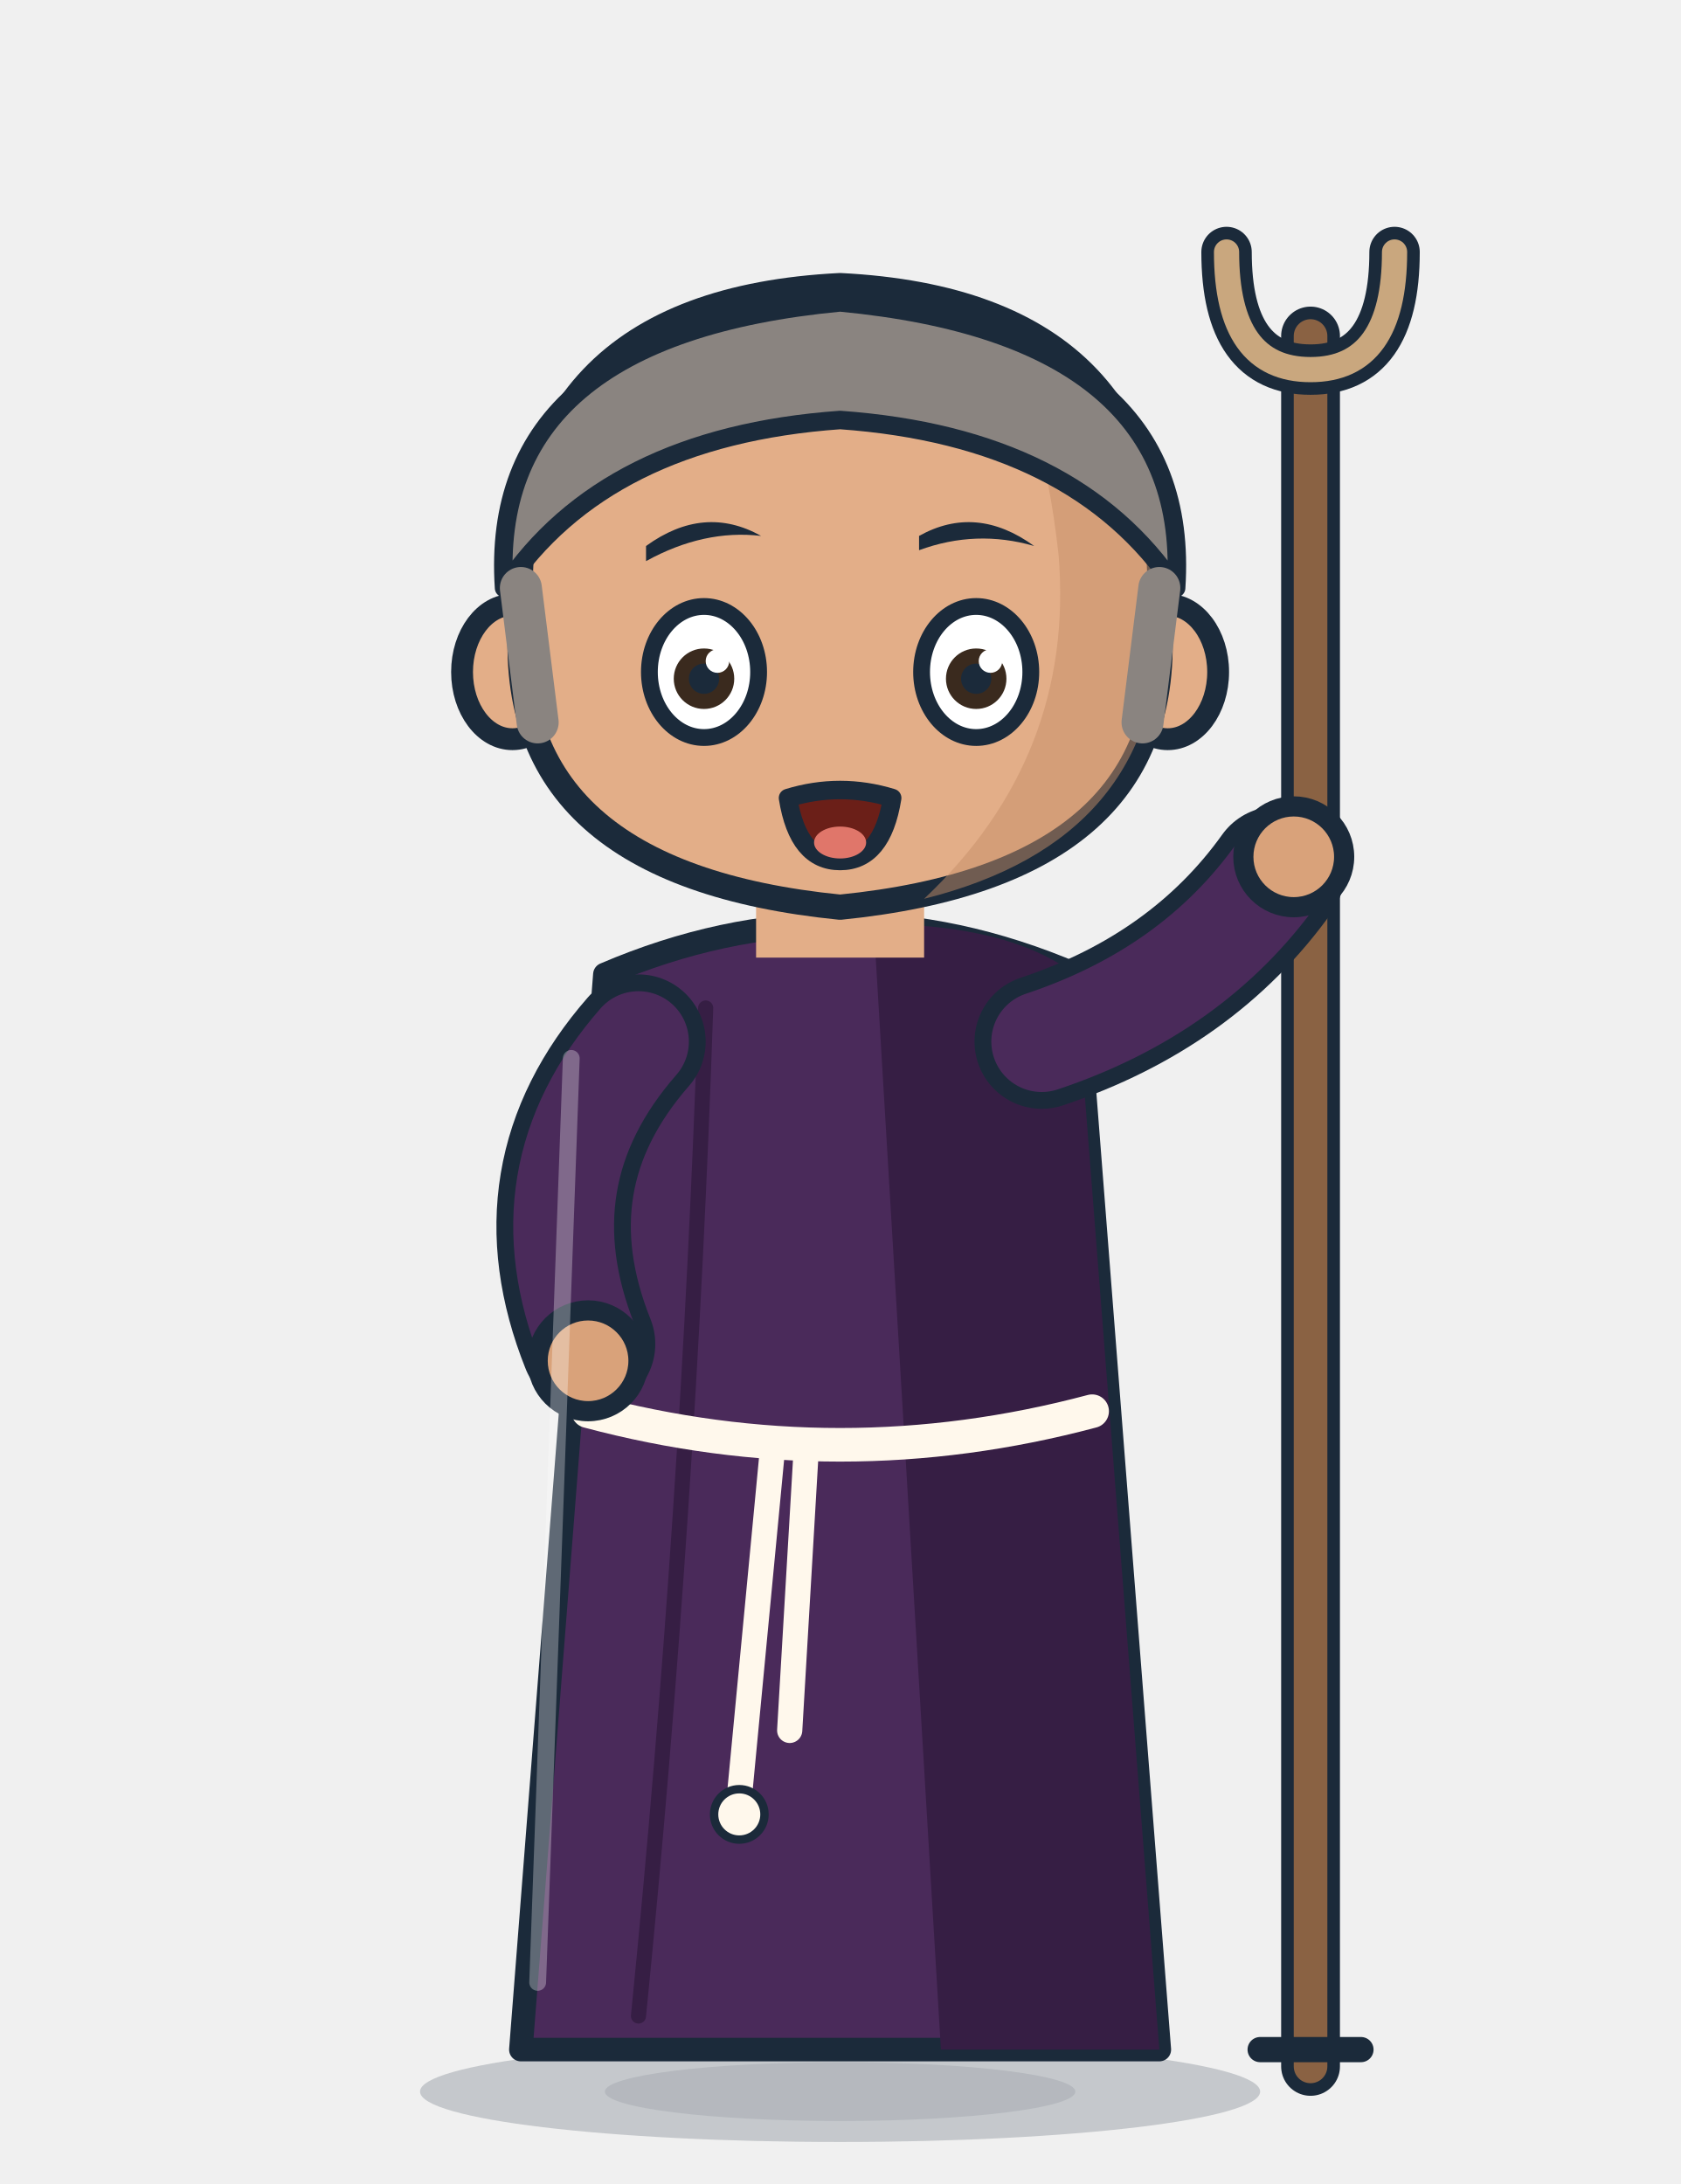
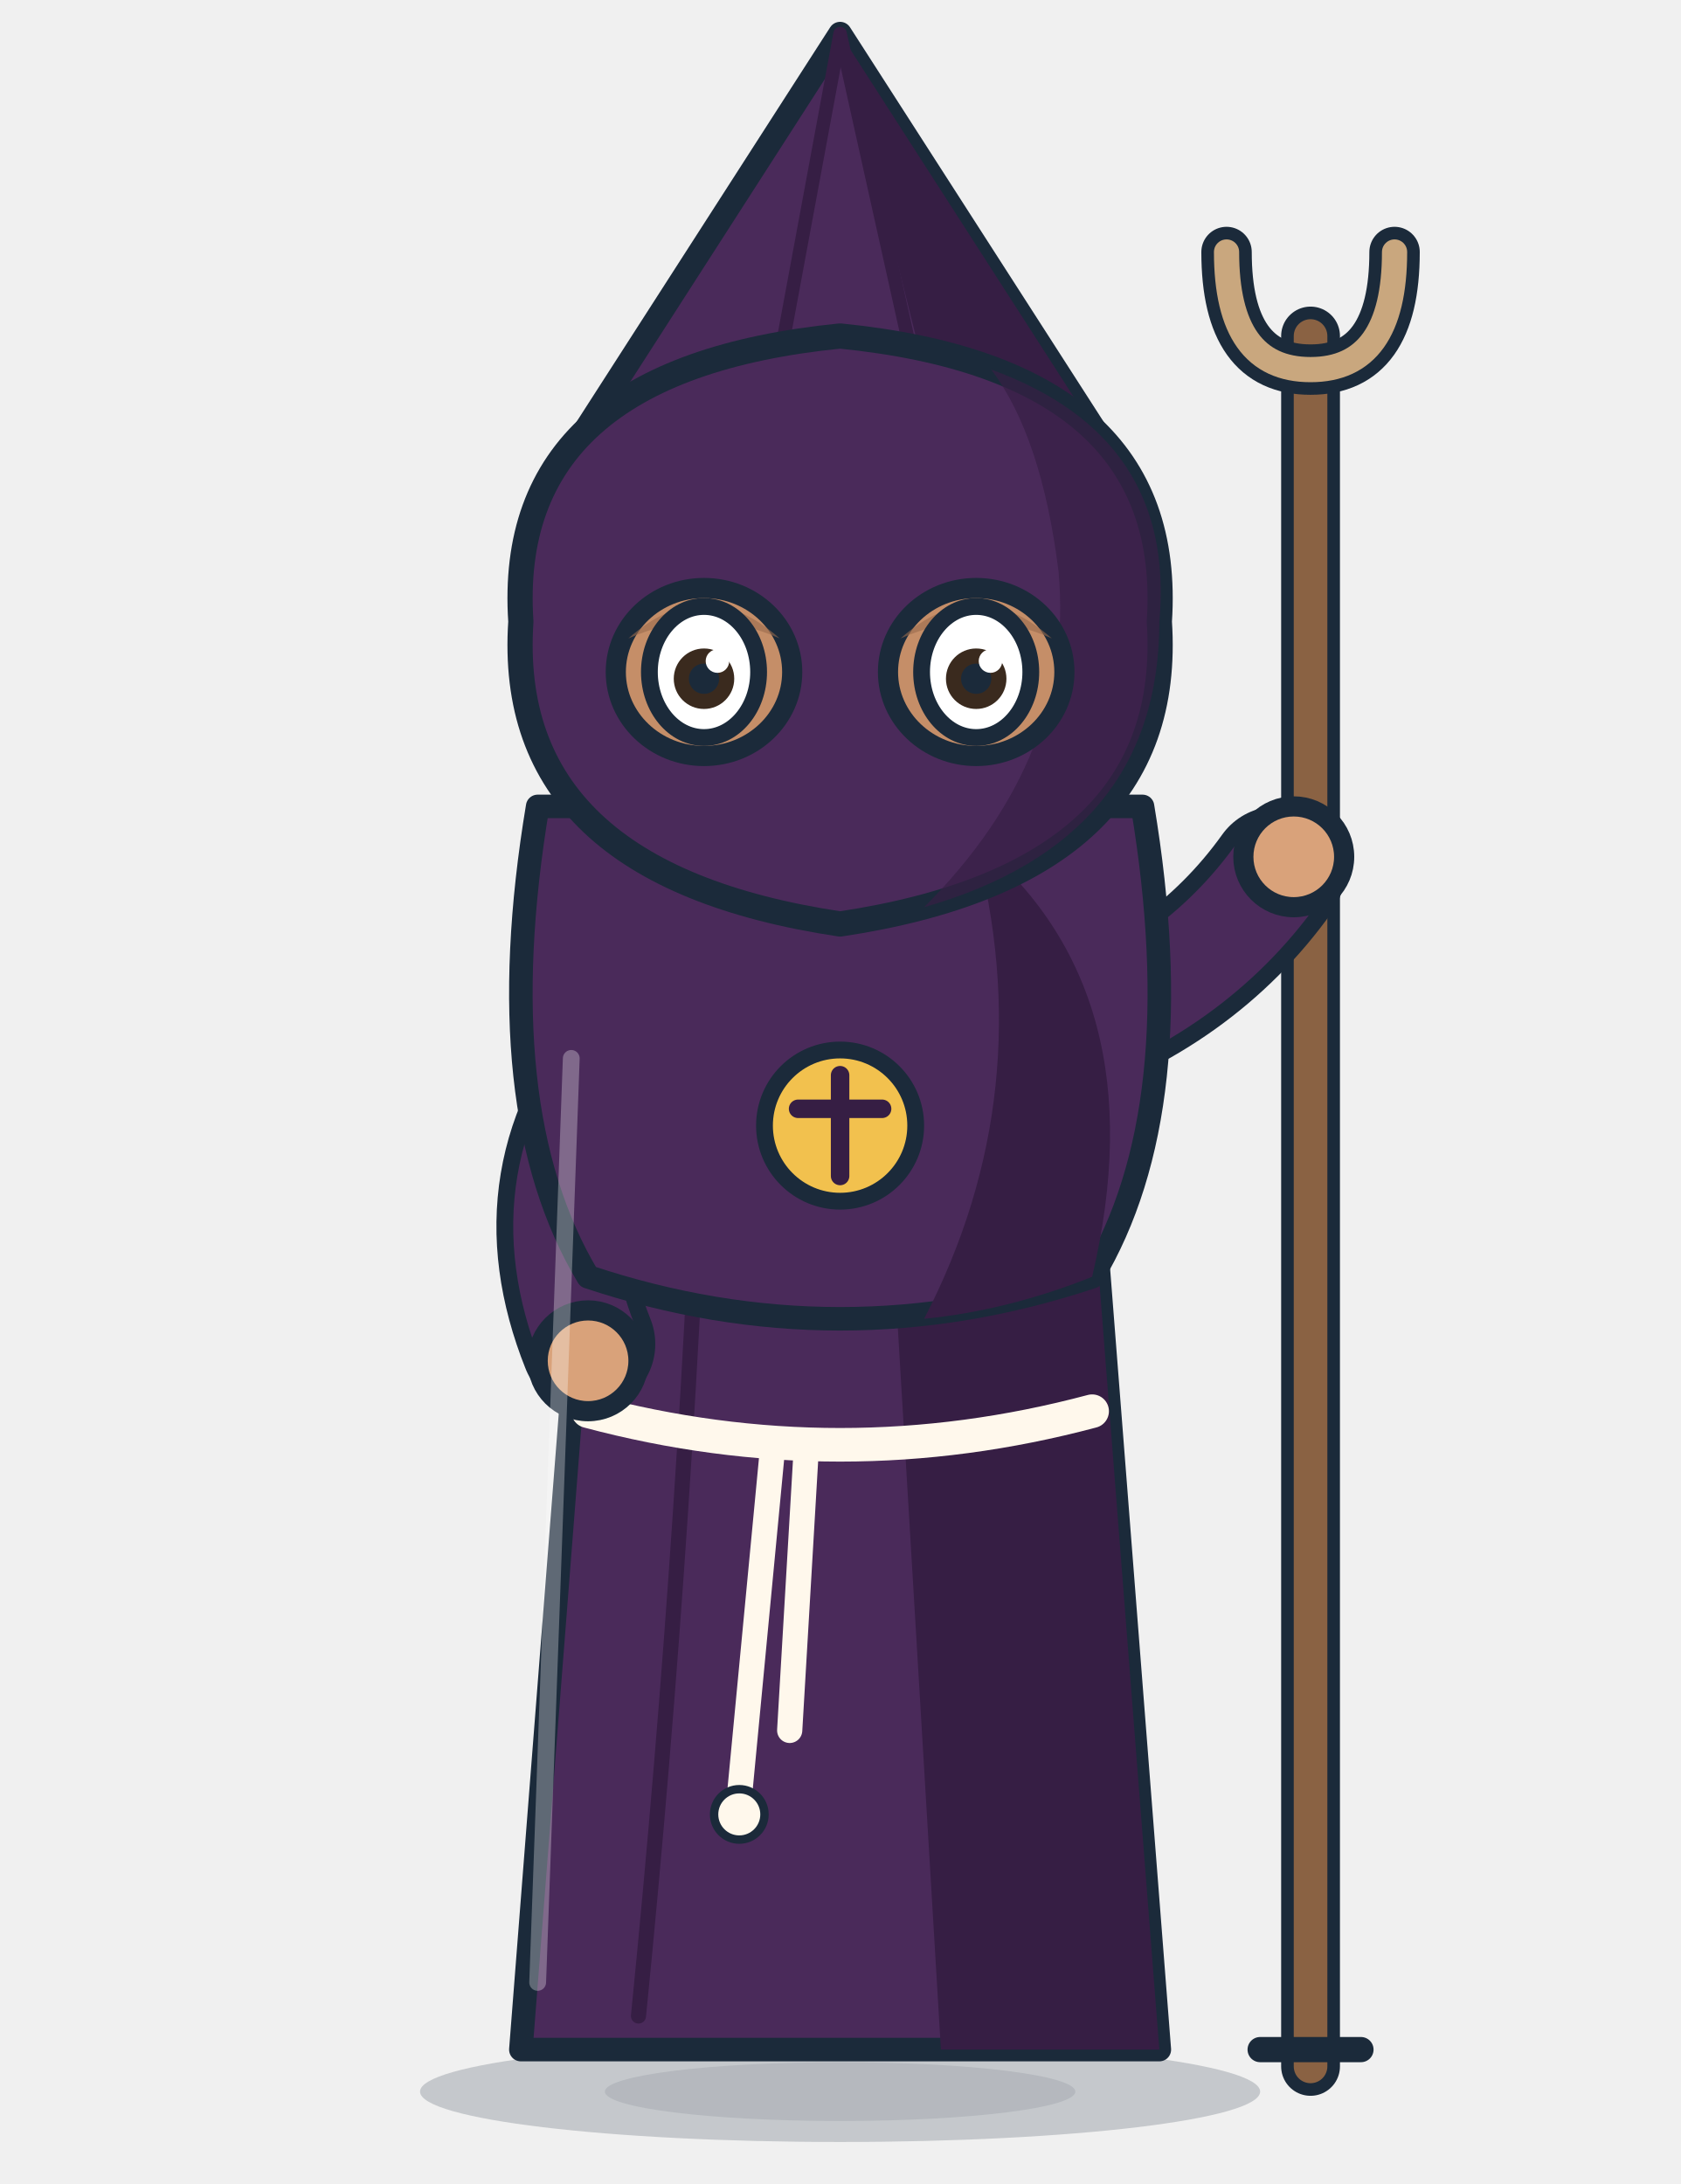
<svg xmlns="http://www.w3.org/2000/svg" stroke-linecap="round" stroke-linejoin="round" width="200" height="260" viewBox="0 0 200 260" role="img" aria-label="talking">
  <g id="shadow">
    <ellipse cx="100" cy="249" rx="69.6" ry="9" fill="#1B2A3A" opacity="0" />
    <ellipse cx="100" cy="249" rx="50" ry="6" fill="#1B2A3A" opacity=".2" />
    <ellipse cx="100" cy="249" rx="28" ry="3.5" fill="#1B2A3A" opacity=".1" />
  </g>
  <g id="staff">
    <path d="M156 40L156 246" stroke="#1B2A3A" stroke-width="7" />
    <path d="M156 40L156 246" stroke="#8A6243" stroke-width="4" />
    <path d="M146 30Q146 44 156 44Q166 44 166 30" fill="none" stroke="#1B2A3A" stroke-width="6" />
    <path d="M146 30Q146 44 156 44Q166 44 166 30" fill="none" stroke="#C9A77E" stroke-width="3" />
    <path d="M150 244H162" stroke="#1B2A3A" stroke-width="3" />
  </g>
  <g id="robe">
    <path d="M72 116Q100 104 128 116L138 244L62 244Z" fill="#4A2A5A" stroke="#1B2A3A" stroke-width="2.8" />
    <path d="M104 110Q120 110 128 116L138 244L112 244Z" fill="#361E44" />
    <path d="M84 120Q82 180 76 240M116 120Q118 180 124 240" fill="none" stroke="#361E44" stroke-width="1.8" />
    <path d="M70 168Q100 176 130 168" fill="none" stroke="#FFF8EC" stroke-width="4" />
    <path d="M92 172L88 214M96 172L94 206" stroke="#FFF8EC" stroke-width="3" />
    <circle cx="88" cy="216" r="3" fill="#FFF8EC" stroke="#1B2A3A" stroke-width="1" />
  </g>
  <g id="arms">
    <path d="M76 124Q62 140 70 160" fill="none" stroke="#1B2A3A" stroke-width="16" />
    <path d="M76 124Q62 140 70 160" fill="none" stroke="#4A2A5A" stroke-width="12" />
    <path d="M124 124Q142 118 152 104" fill="none" stroke="#1B2A3A" stroke-width="16" />
    <path d="M124 124Q142 118 152 104" fill="none" stroke="#4A2A5A" stroke-width="12" />
    <circle cx="70" cy="162" r="6" fill="#D9A27A" stroke="#1B2A3A" stroke-width="2.4" />
    <circle cx="154" cy="102" r="6" fill="#D9A27A" stroke="#1B2A3A" stroke-width="2.4" />
  </g>
  <g id="head">
-     <path d="M90 96L90 114L110 114L110 96Z" fill="#E3AE88" />
-     <ellipse cx="61" cy="80" rx="6" ry="8" fill="#E3AE88" stroke="#1B2A3A" stroke-width="2.6" />
-     <ellipse cx="139" cy="80" rx="6" ry="8" fill="#E3AE88" stroke="#1B2A3A" stroke-width="2.6" />
-     <path d="M62 74Q60 36 100 34Q140 36 138 74Q140 104 100 108Q60 104 62 74Z" fill="#E3AE88" stroke="#1B2A3A" stroke-width="3" />
-     <path d="M118 40Q140 50 138 74Q138 100 110 107Q128 90 126 66Q124 48 118 40Z" fill="#C58E68" opacity=".5" />
-     <path d="M60 70Q58 40 100 36Q142 40 140 70Q128 52 100 50Q72 52 60 70Z" fill="#8A8480" stroke="#1B2A3A" stroke-width="2.2" />
-     <path d="M62 70L64 86M138 70L136 86" stroke="#8A8480" stroke-width="5" />
+     <path d="M64 60L100 4L136 60Z" fill="#4A2A5A" stroke="#1B2A3A" stroke-width="2.8" />
+     <path d="M100 4L136 60L114 60Z" fill="#361E44" />
+     <path d="M100 4L90 58M100 4L112 58" fill="none" stroke="#361E44" stroke-width="1.6" />
+     <path d="M64 96Q58 132 70 152Q100 162 130 152Q142 132 136 96Z" fill="#4A2A5A" stroke="#1B2A3A" stroke-width="2.8" />
+     <path d="M116 100Q138 118 130 152Q120 156 110 157Q124 130 116 100Z" fill="#361E44" />
+     <circle cx="100" cy="134" r="9" fill="#F2C14E" stroke="#1B2A3A" stroke-width="2" />
+     <path d="M100 128V140M95 132H105" stroke="#361E44" stroke-width="2.2" />
+     <path d="M62 74Q60 44 100 40Q140 44 138 74Q140 104 100 110Q60 104 62 74Z" fill="#4A2A5A" stroke="#1B2A3A" stroke-width="3" />
+     <path d="M118 44Q140 52 138 74Q138 100 110 108Q128 90 126 68Q124 52 118 44Z" fill="#361E44" opacity=".7" />
+     <ellipse cx="83.8" cy="80" rx="10.5" ry="10" fill="#C58E68" stroke="#1B2A3A" stroke-width="2.4" />
+     <path d="M74.8 76Q83.8 68 92.8 76Q83.8 72 74.8 76Z" fill="#9A6A4C" opacity=".6" />
+     <ellipse cx="116.2" cy="80" rx="10.5" ry="10" fill="#C58E68" stroke="#1B2A3A" stroke-width="2.4" />
+     <path d="M107.2 76Q116.2 68 125.2 76Q116.2 72 107.2 76Z" fill="#9A6A4C" opacity=".6" />
  </g>
  <g id="face">
    <ellipse cx="83.8" cy="80" rx="6.5" ry="7.8" fill="#FFF" stroke="#1B2A3A" stroke-width="2" />
    <circle cx="83.8" cy="80.8" r="3.6" fill="#3A2A1E" />
    <circle cx="83.8" cy="80.8" r="1.8" fill="#1B2A3A" />
    <circle cx="85.4" cy="78.7" r="1.4" fill="#FFF" />
    <ellipse cx="116.2" cy="80" rx="6.5" ry="7.8" fill="#FFF" stroke="#1B2A3A" stroke-width="2" />
    <circle cx="116.2" cy="80.8" r="3.6" fill="#3A2A1E" />
    <circle cx="116.2" cy="80.8" r="1.8" fill="#1B2A3A" />
    <circle cx="117.9" cy="78.7" r="1.4" fill="#FFF" />
-     <path d="M76.9 65Q83.8 60 90.6 63.8Q83.8 63 76.9 66.8Z" fill="#1B2A3A" />
-     <path d="M109.4 63.8Q116.2 60 123.1 65Q116.2 63 109.4 65.5Z" fill="#1B2A3A" />
-     <path d="M93.8 95Q100 93.1 106.2 95Q105 102.5 100 102.5Q95 102.5 93.8 95Z" fill="#6B1F18" stroke="#1B2A3A" stroke-width="2.2" />
-     <ellipse cx="100" cy="100.3" rx="3.1" ry="1.9" fill="#E0766A" />
  </g>
  <g id="rim">
    <path d="M68 126L64 236" fill="none" stroke="#FFF" stroke-width="2" opacity=".3" />
  </g>
</svg>
